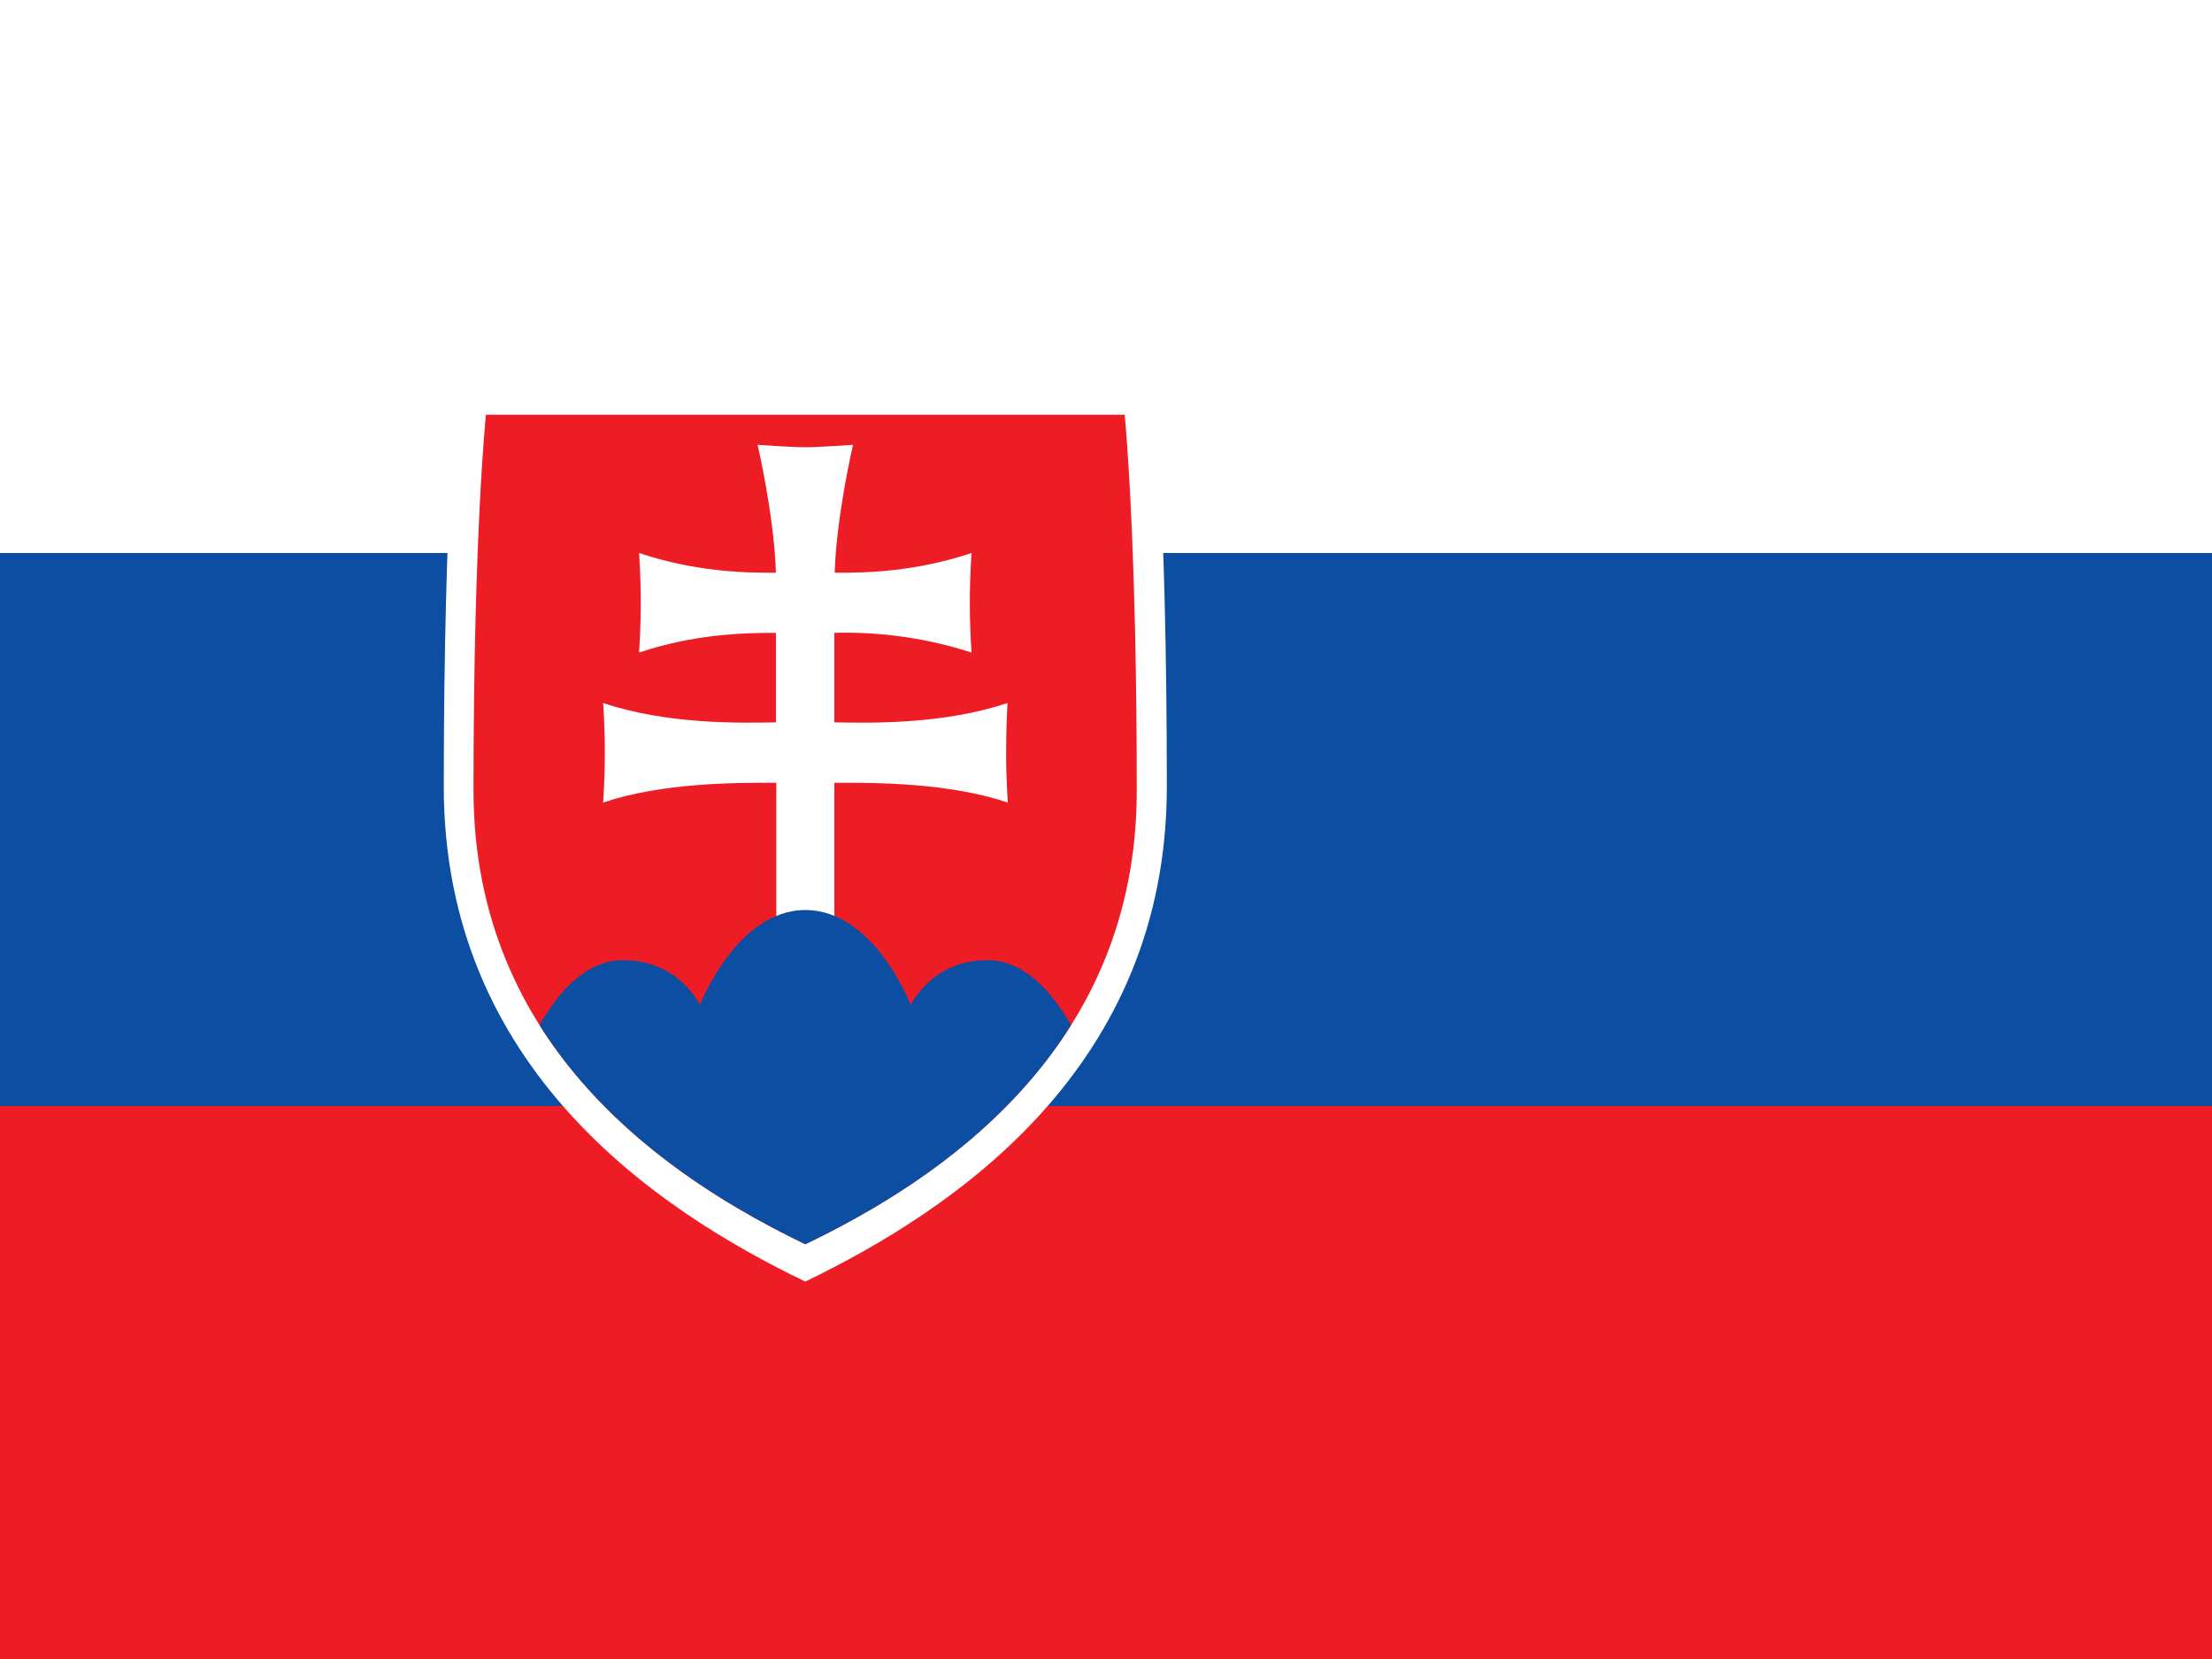
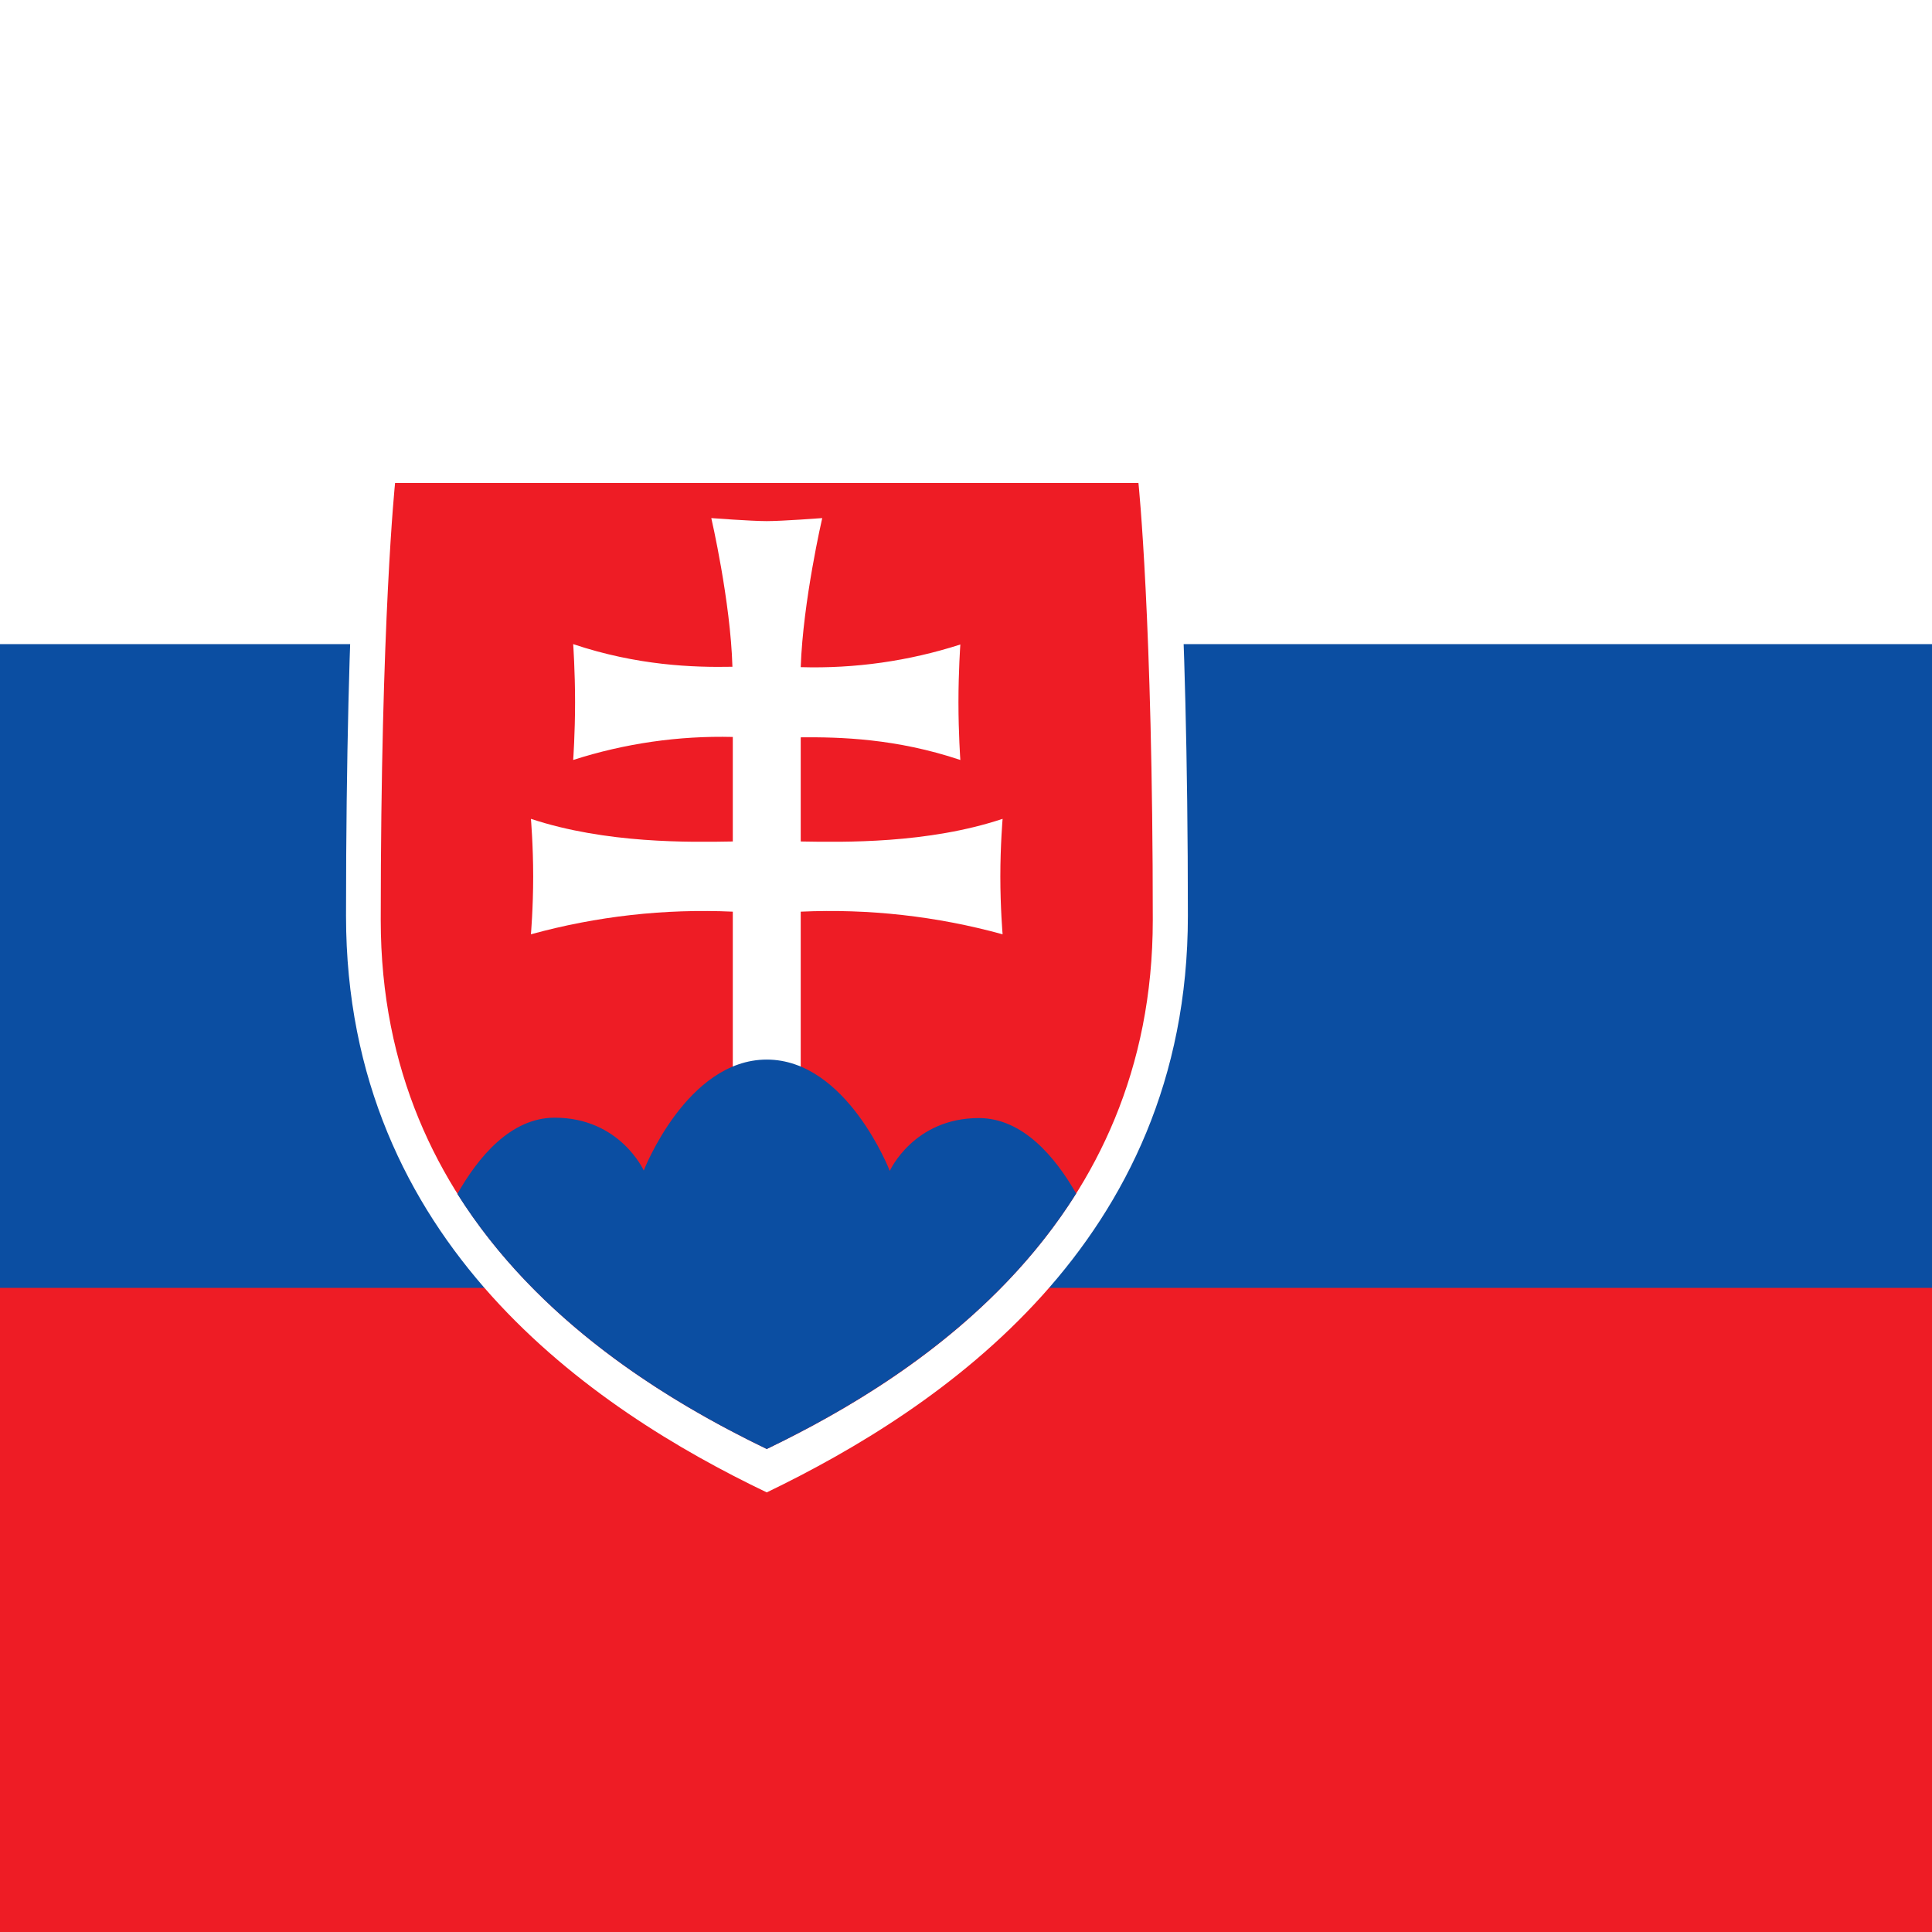
- <svg xmlns="http://www.w3.org/2000/svg" id="flag-icons-sk" viewBox="0 0 640 480">
-   <path fill="#ee1c25" d="M0 0h640v480H0z" />
-   <path fill="#0b4ea2" d="M0 0h640v320H0z" />
-   <path fill="#fff" d="M0 0h640v160H0z" />
-   <path fill="#fff" d="M233 370.8c-43-20.7-104.6-61.9-104.6-143.2 0-81.4 4-118.4 4-118.4h201.3s3.9 37 3.9 118.4S276 350 233 370.8" />
-   <path fill="#ee1c25" d="M233 360c-39.5-19-96-56.8-96-131.4s3.6-108.6 3.6-108.6h184.8s3.5 34 3.5 108.6C329 303.3 272.5 341 233 360" />
-   <path fill="#fff" d="M241.4 209c10.7.2 31.6.6 50.1-5.6 0 0-.4 6.7-.4 14.4s.5 14.4.5 14.4c-17-5.7-38.1-5.8-50.2-5.7v41.2h-16.8v-41.2c-12-.1-33.1 0-50.1 5.7 0 0 .5-6.7.5-14.4 0-7.8-.5-14.4-.5-14.4 18.5 6.2 39.4 5.8 50 5.6v-25.9c-9.7 0-23.7.4-39.6 5.7 0 0 .5-6.6.5-14.4 0-7.7-.5-14.4-.5-14.4 15.9 5.3 29.9 5.8 39.6 5.7-.5-16.4-5.3-37-5.3-37s9.9.7 13.8.7c4 0 13.8-.7 13.8-.7s-4.8 20.6-5.3 37c9.7.1 23.7-.4 39.6-5.7 0 0-.5 6.7-.5 14.4 0 7.8.5 14.4.5 14.4a119 119 0 0 0-39.7-5.7v26z" />
-   <path fill="#0b4ea2" d="M233 263.3c-19.9 0-30.5 27.5-30.5 27.5s-6-13-22.2-13c-11 0-19 9.7-24.2 18.8 20 31.7 51.9 51.3 76.9 63.4 25-12 57-31.7 76.9-63.4-5.2-9-13.2-18.8-24.2-18.8-16.2 0-22.2 13-22.2 13S253 263.3 233 263.3" />
+ <svg xmlns="http://www.w3.org/2000/svg" id="flag-icons-sk" viewBox="0 0 512 512">
+   <path fill="#ee1c25" d="M0 0h512v512H0z" />
+   <path fill="#0b4ea2" d="M0 0h512v341.3H0z" />
+   <path fill="#fff" d="M0 0h512v170.7H0z" />
+   <path fill="#fff" d="M203.2 395.5c-45.9-22-111.5-66-111.5-152.8s4.1-126.2 4.1-126.2h214.8s4.2 39.4 4.2 126.2S249 373.4 203.2 395.5" />
+   <path fill="#ee1c25" d="M203.2 384c-42.1-20.3-102.3-60.5-102.3-140.2s3.8-115.8 3.8-115.8h197s3.8 36.2 3.8 115.8-60.2 120-102.3 140.2" />
+   <path fill="#fff" d="M212.2 223c11.4.2 33.7.6 53.5-6 0 0-.6 7-.6 15.3s.6 15.3.6 15.3a172 172 0 0 0-53.5-6v44h-18v-44a172 172 0 0 0-53.5 6s.6-7 .6-15.3-.6-15.3-.6-15.3c19.9 6.6 42.1 6.2 53.5 6v-27.7a128 128 0 0 0-42.3 6.1s.5-7 .5-15.3-.5-15.4-.5-15.4c17 5.7 31.9 6.2 42.2 6-.5-17.4-5.6-39.4-5.6-39.4s10.5.8 14.7.8c4.2 0 14.7-.8 14.7-.8s-5.1 22-5.7 39.5a126 126 0 0 0 42.3-6s-.5 7-.5 15.3.5 15.3.5 15.3c-17-5.7-31.9-6.1-42.3-6z" />
+   <path fill="#0b4ea2" d="M203.2 280.8c-21.2 0-32.6 29.4-32.6 29.4s-6.3-14-23.6-14c-11.7 0-20.3 10.5-25.8 20.2 21.3 33.8 55.3 54.7 82 67.6 26.7-12.9 60.7-33.8 82-67.7-5.5-9.6-14.1-20-25.8-20-17.3 0-23.6 14-23.6 14s-11.4-29.5-32.6-29.5" />
</svg>
